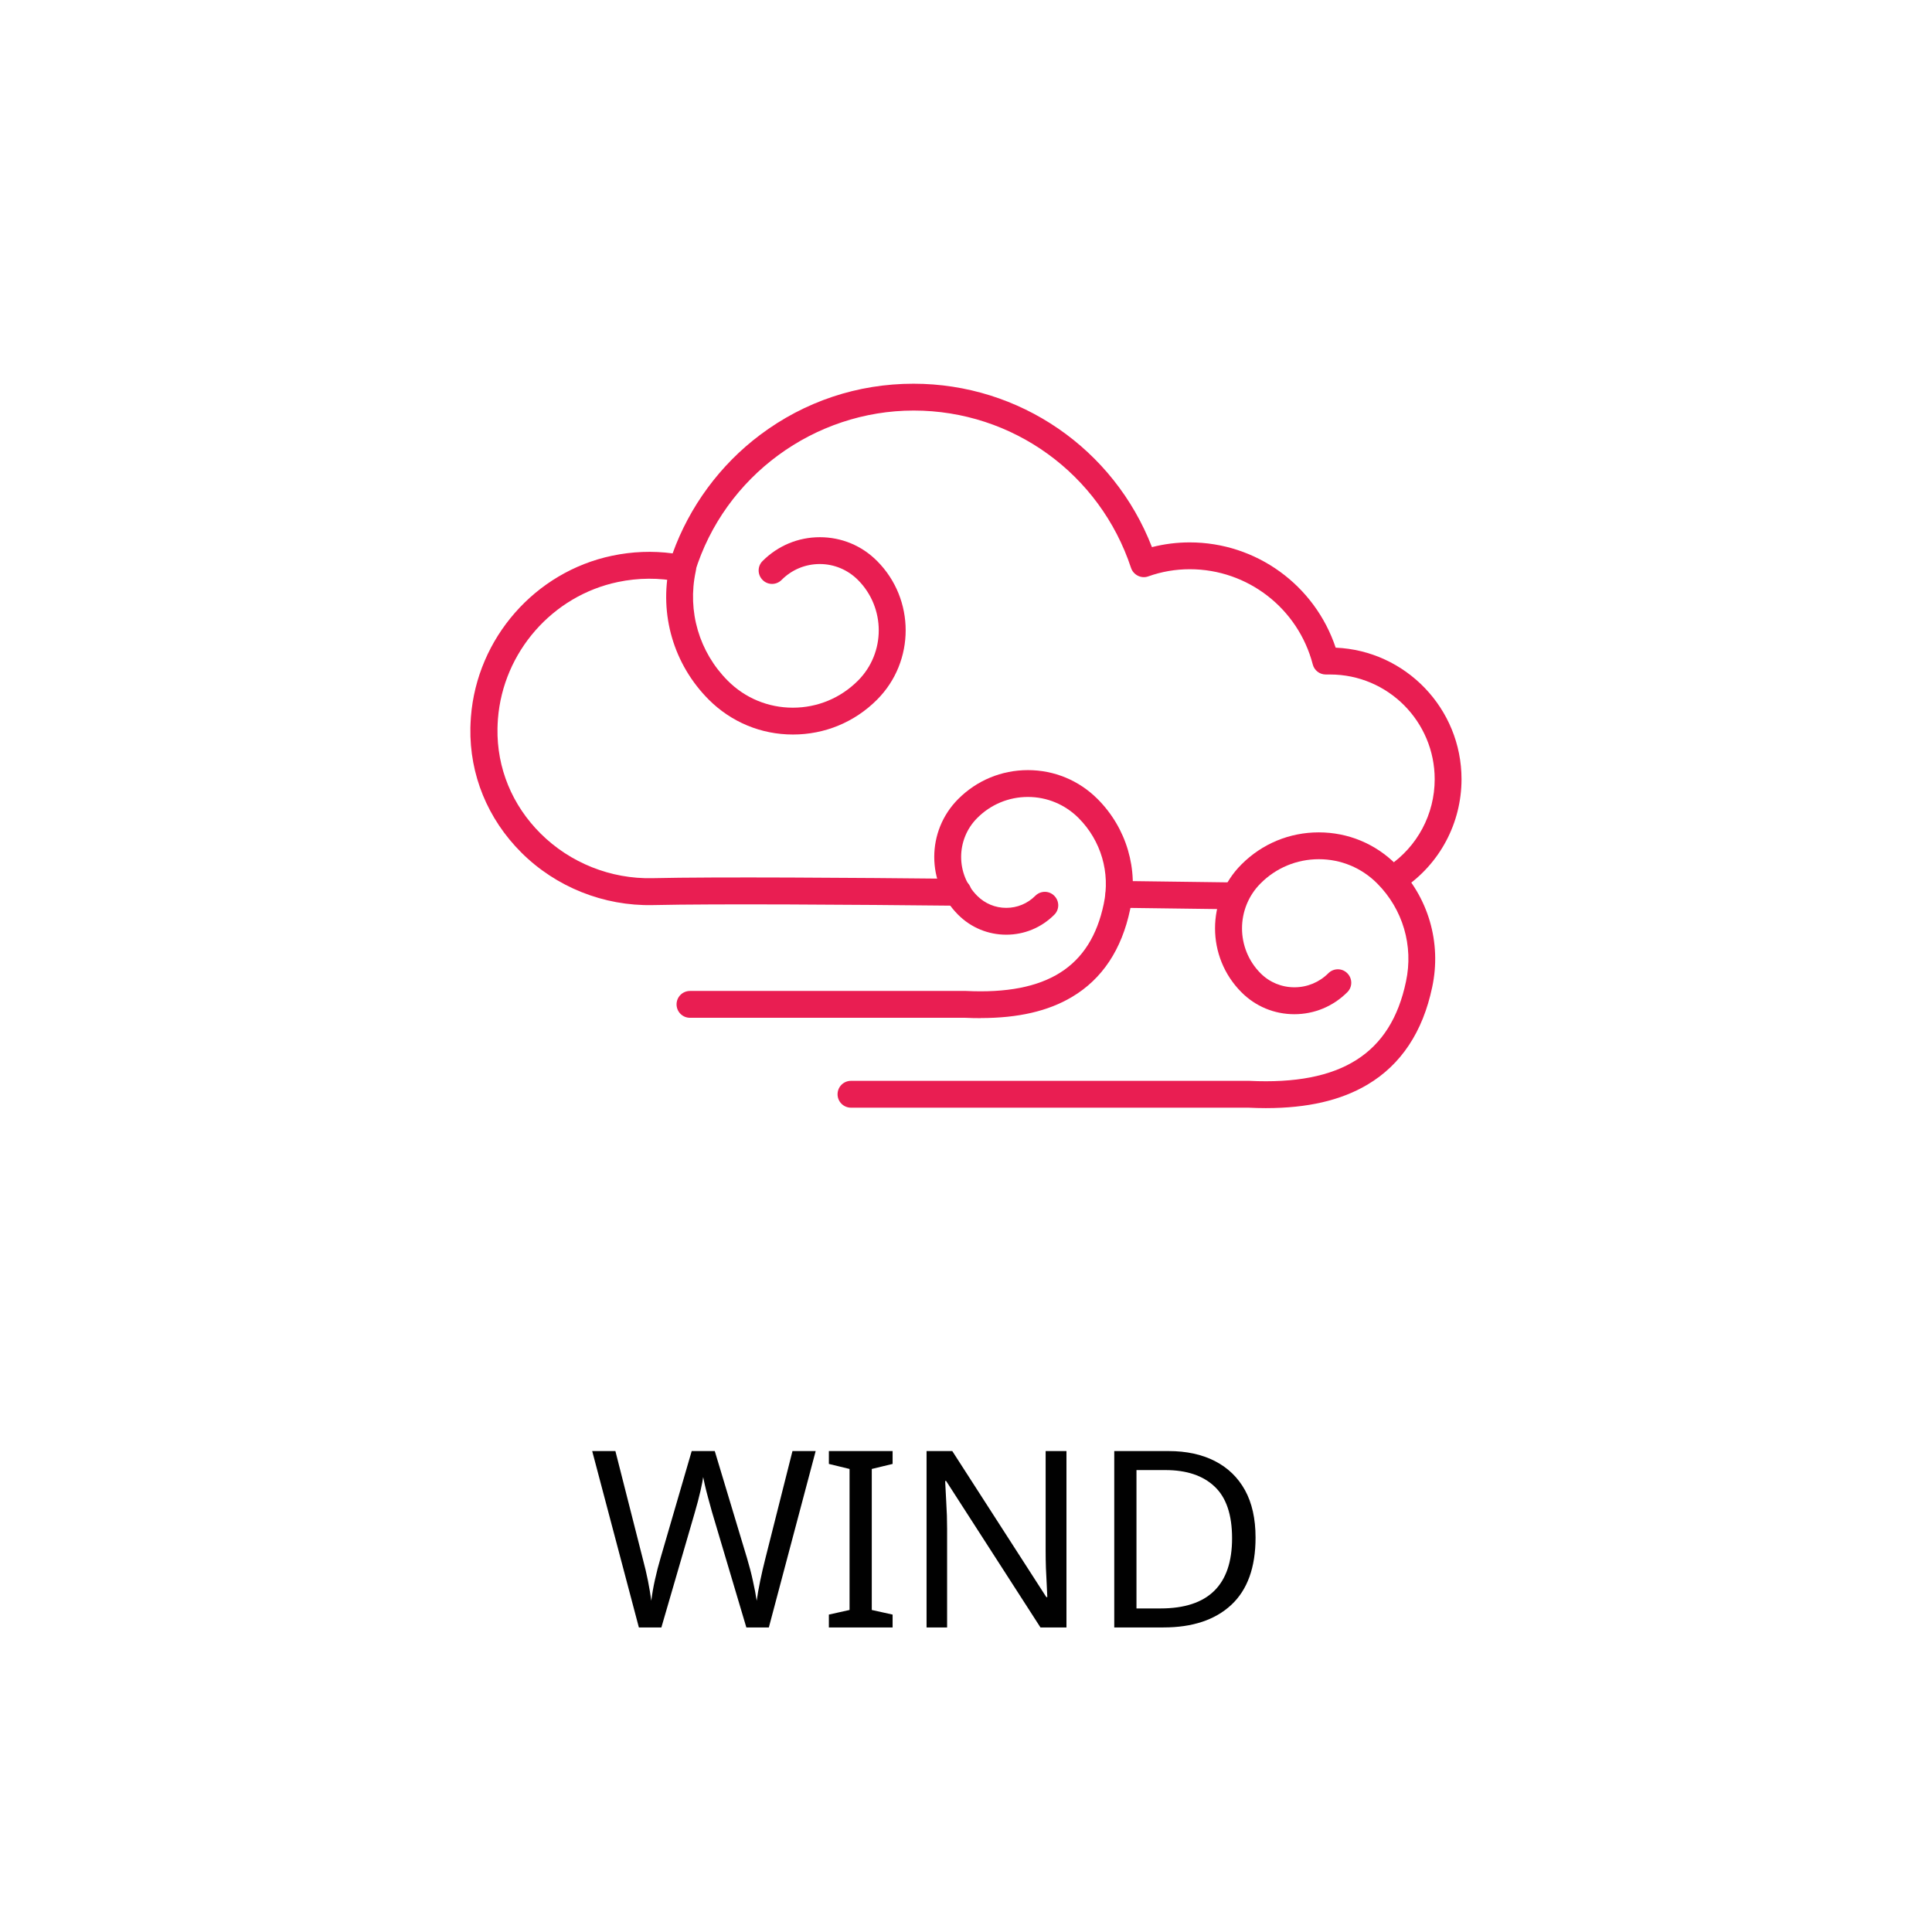
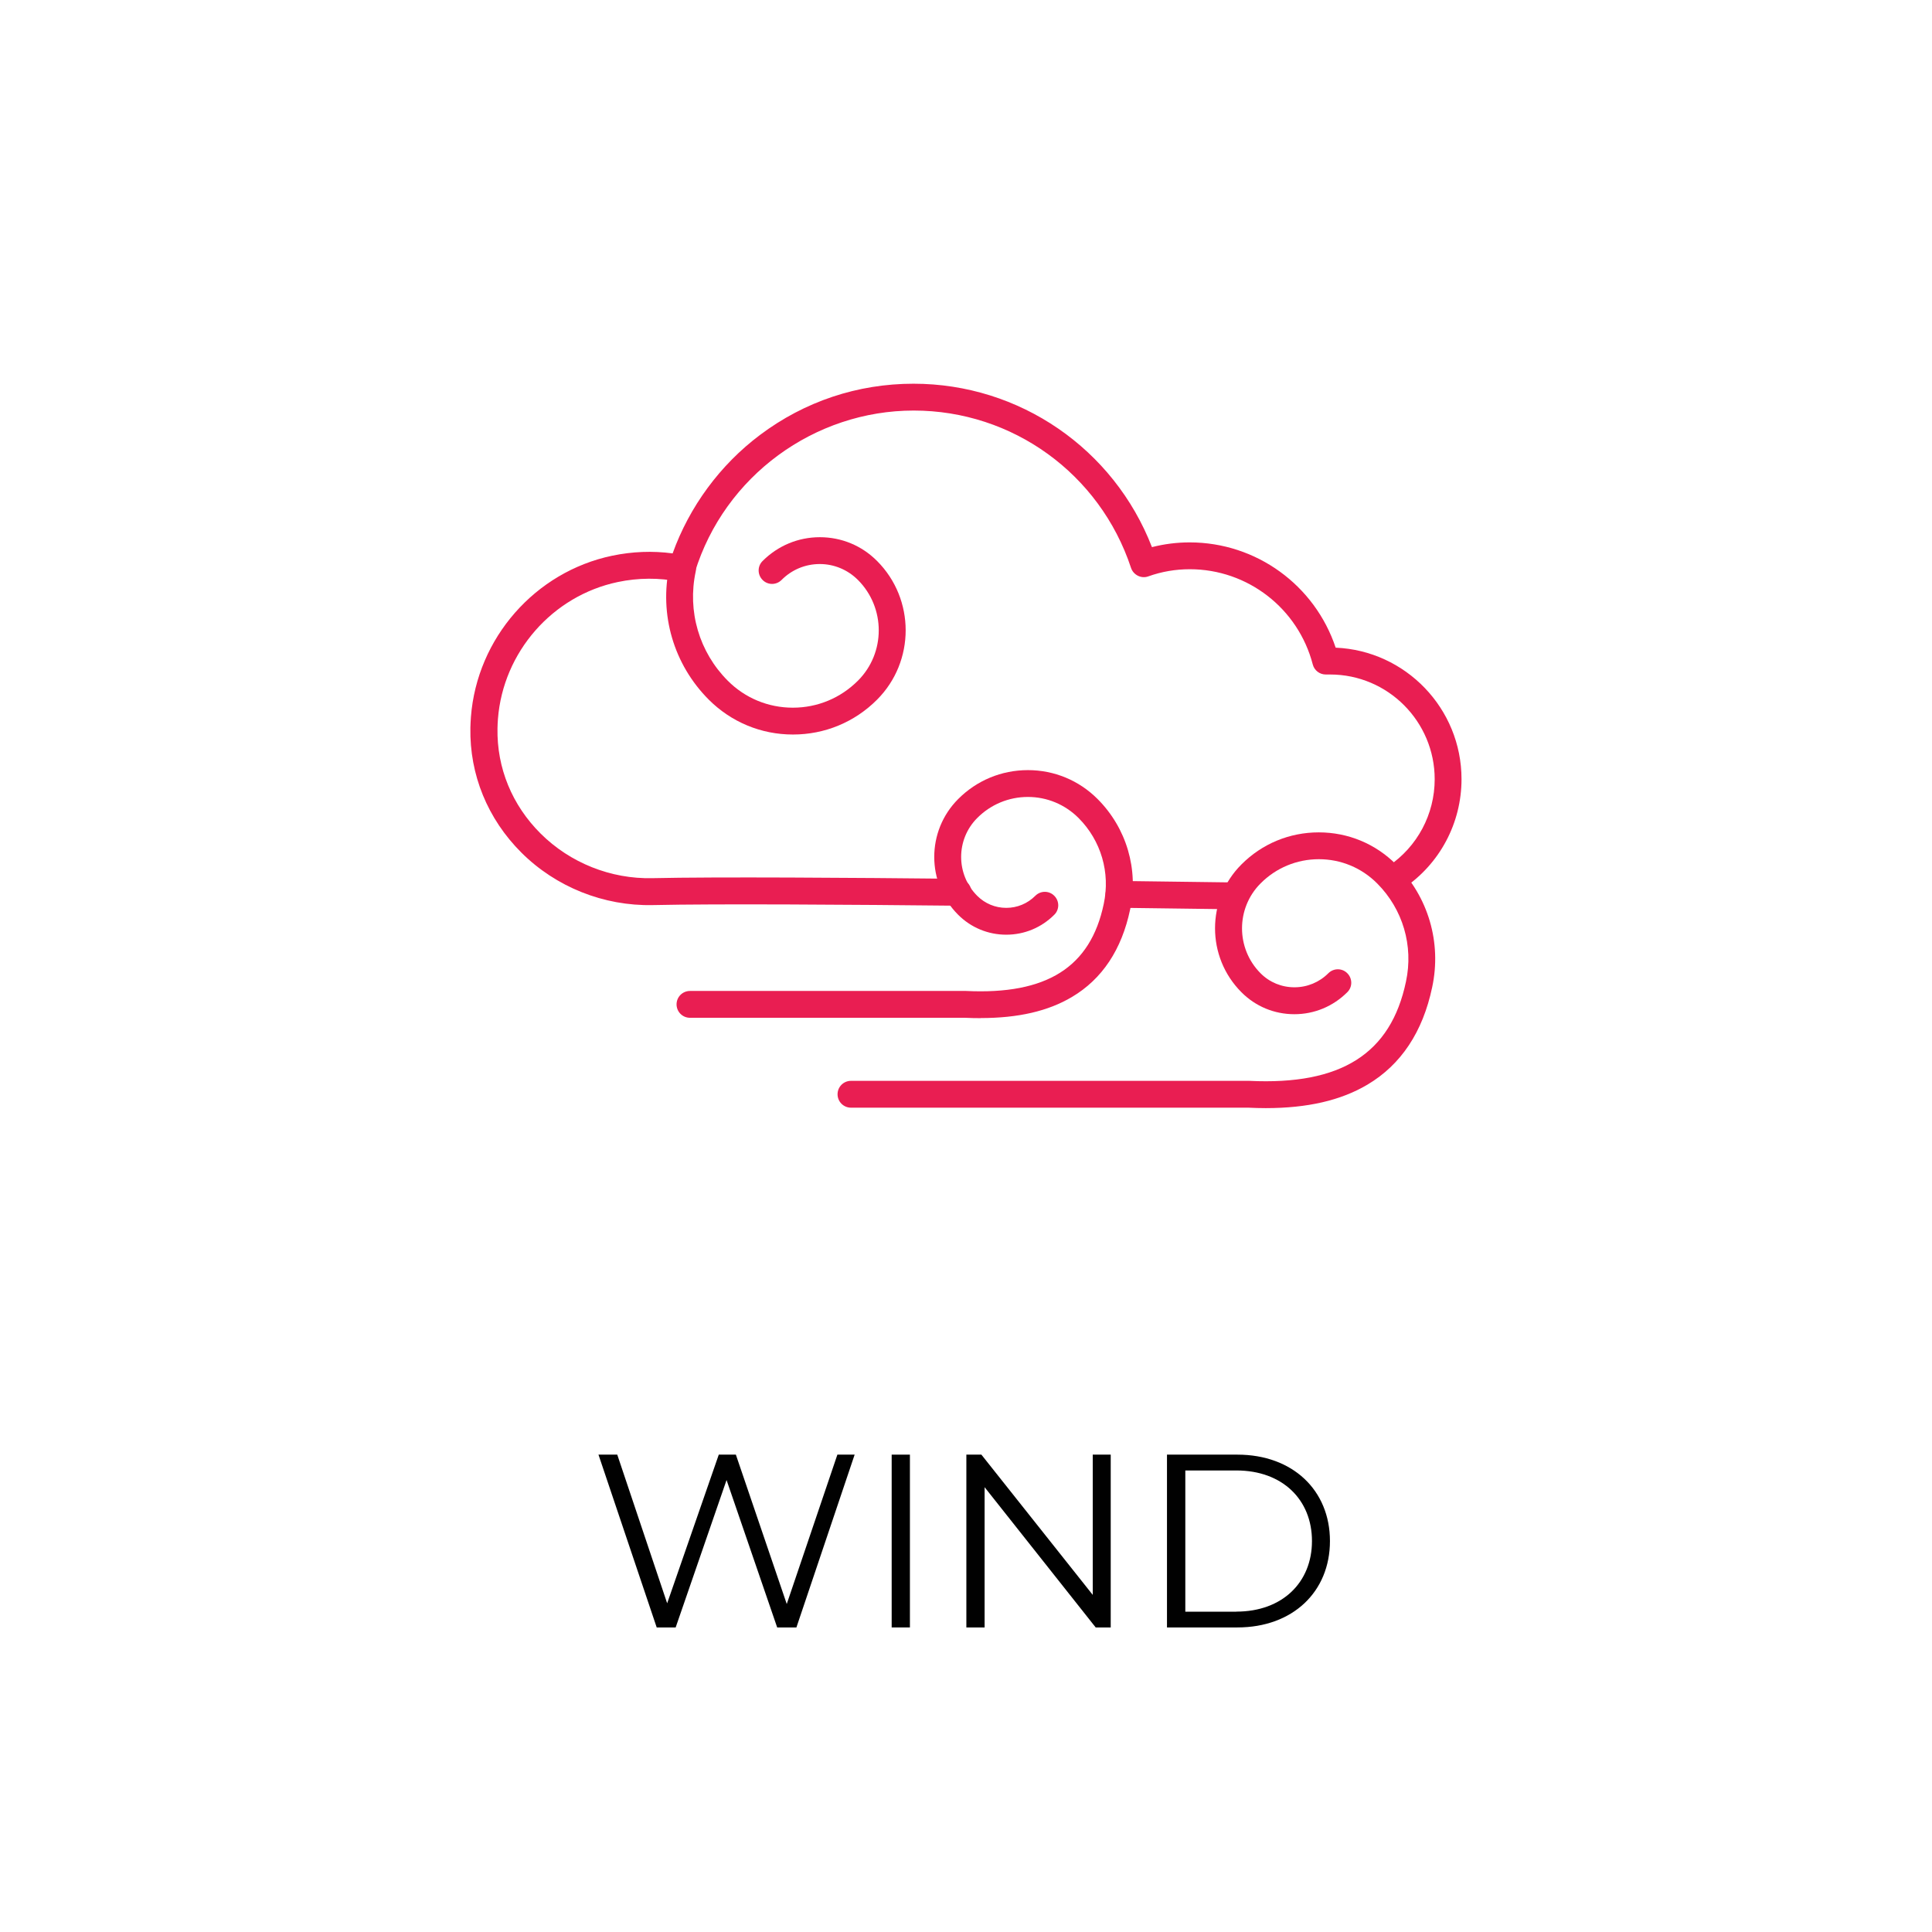
- <svg xmlns="http://www.w3.org/2000/svg" id="Layer_1" version="1.1" viewBox="0 0 216 216">
+ <svg xmlns="http://www.w3.org/2000/svg" id="Layer_1" viewBox="0 0 216 216">
  <defs>
-     <style>
-       .st0 {
-         fill: #e91e52;
-       }
- 
-       .st1 {
-         fill: #010101;
-         font-family: Montserrat-Regular, Montserrat;
-         font-size: 27.61px;
-       }
-     </style>
+     <style>.cls-1{fill:#010101;}.cls-2{fill:#e91e52;}</style>
  </defs>
-   <path class="st0" d="M107.08,101.26s-.01,0-.02,0c-11.61-.12-26.94-.23-34.08-.07-5.47.12-10.82-2.01-14.69-5.87-3.77-3.76-5.8-8.71-5.7-13.95,0,0,0-.02,0-.03.01-.36.03-.77.06-1.19.68-8.81,7.18-16.22,15.79-18.02,2.25-.47,4.52-.56,6.76-.26,1.88-5.23,5.31-9.9,9.78-13.25,4.98-3.74,10.91-5.72,17.15-5.72,11.86,0,22.4,7.28,26.66,18.27,1.37-.35,2.78-.53,4.22-.53,7.44,0,13.99,4.78,16.32,11.77,7.82.33,14.07,6.8,14.07,14.7,0,4.9-2.42,9.46-6.48,12.2-.69.46-1.62.28-2.08-.4-.46-.69-.28-1.62.4-2.08,3.23-2.18,5.16-5.81,5.16-9.71,0-6.46-5.24-11.71-11.69-11.71-.06,0-.12,0-.18,0-.11,0-.21,0-.31,0-.68,0-1.28-.46-1.45-1.12-1.63-6.27-7.28-10.65-13.75-10.65-1.6,0-3.16.27-4.64.8-.38.14-.8.11-1.16-.07-.36-.18-.64-.49-.77-.88-3.48-10.52-13.24-17.59-24.3-17.59s-21.15,7.28-24.47,18.1c-.23.74-.97,1.18-1.73,1.03-2.27-.45-4.58-.44-6.87.04-7.31,1.53-12.83,7.83-13.41,15.31-.03.36-.04.71-.05,1.06-.08,4.41,1.63,8.58,4.82,11.75,3.29,3.28,7.85,5.1,12.5,4.99,7.18-.16,22.55-.05,34.18.07.83,0,1.49.69,1.49,1.52,0,.82-.68,1.49-1.5,1.49Z" />
-   <path class="st0" d="M138.09,101.66s-.01,0-.02,0c-4.41-.06-8.78-.12-12.99-.17-.83-.01-1.49-.69-1.48-1.52.01-.82.68-1.48,1.5-1.48,0,0,.01,0,.02,0,4.22.05,8.59.11,13,.17.83.01,1.49.69,1.48,1.52-.01.82-.68,1.48-1.5,1.48Z" />
-   <path class="st0" d="M88.64,82.12c-3.55,0-6.89-1.39-9.4-3.9-3.92-3.93-5.56-9.51-4.39-14.95.17-.81.97-1.33,1.78-1.15.81.17,1.33.97,1.15,1.78-.95,4.44.39,9,3.58,12.2,1.94,1.95,4.53,3.02,7.28,3.02s5.33-1.07,7.28-3.02c3.1-3.1,3.1-8.15,0-11.26-1.14-1.14-2.66-1.78-4.27-1.78s-3.13.63-4.27,1.78c-.59.59-1.54.59-2.12,0-.59-.59-.59-1.54,0-2.12,1.71-1.71,3.98-2.66,6.4-2.66,2.42,0,4.69.94,6.4,2.66,4.26,4.27,4.26,11.23,0,15.5-2.51,2.52-5.85,3.9-9.4,3.9Z" />
-   <path class="st0" d="M109.64,113.83c-.56,0-1.14-.01-1.74-.04h-30.76c-.83,0-1.5-.67-1.5-1.5s.67-1.5,1.5-1.5h30.79s.05,0,.07,0c9.02.44,13.92-2.65,15.4-9.73.75-3.5-.3-7.08-2.81-9.6-1.52-1.52-3.53-2.36-5.67-2.36-2.14,0-4.16.84-5.67,2.36-2.39,2.4-2.39,6.29,0,8.69.87.87,2.02,1.35,3.25,1.35s2.38-.48,3.25-1.35c.59-.59,1.54-.59,2.12,0,.59.59.59,1.54,0,2.12-1.44,1.44-3.34,2.23-5.37,2.23-2.03,0-3.94-.79-5.38-2.23-3.56-3.56-3.56-9.36,0-12.93,2.08-2.09,4.85-3.24,7.8-3.24,0,0,0,0,0,0,2.95,0,5.72,1.15,7.8,3.24,3.23,3.24,4.59,7.86,3.63,12.34-.94,4.49-3.13,7.78-6.5,9.78-2.67,1.59-6.02,2.36-10.2,2.36Z" />
-   <path class="st0" d="M141.51,123.89c-.63,0-1.28-.02-1.95-.05h-44.42c-.83,0-1.5-.67-1.5-1.5s.67-1.5,1.5-1.5h44.46s.05,0,.07,0c10.27.5,15.83-3.03,17.52-11.1.86-4-.35-8.09-3.22-10.97-1.74-1.75-4.06-2.71-6.52-2.71s-4.78.96-6.52,2.71c-2.76,2.77-2.76,7.27,0,10.04,1.01,1.02,2.36,1.57,3.79,1.57s2.78-.56,3.79-1.57c.59-.59,1.54-.59,2.12,0,.59.59.59,1.54,0,2.12-1.58,1.58-3.68,2.46-5.92,2.46s-4.34-.87-5.92-2.46c-3.93-3.94-3.93-10.35,0-14.28,2.31-2.32,5.38-3.59,8.65-3.59s6.34,1.27,8.65,3.59c3.59,3.6,5.1,8.73,4.03,13.72-1.05,5-3.48,8.66-7.23,10.89-2.98,1.77-6.72,2.63-11.38,2.63Z" />
-   <text class="st1" transform="translate(65.88 181.95)">
-     <tspan x="0" y="0">WIND</tspan>
-   </text>
+   <path class="cls-2" d="M107.08,101.26s-.01,0-.02,0c-11.61-.12-26.94-.23-34.08-.07-5.47.12-10.82-2.01-14.69-5.87-3.77-3.76-5.8-8.71-5.7-13.95,0,0,0-.02,0-.03.01-.36.03-.77.06-1.19.68-8.81,7.18-16.22,15.79-18.02,2.25-.47,4.52-.56,6.76-.26,1.88-5.23,5.31-9.9,9.78-13.25,4.98-3.74,10.91-5.72,17.15-5.72,11.86,0,22.4,7.28,26.66,18.27,1.37-.35,2.78-.53,4.22-.53,7.44,0,13.99,4.78,16.32,11.77,7.82.33,14.07,6.8,14.07,14.7,0,4.9-2.42,9.46-6.48,12.2-.69.46-1.62.28-2.08-.4-.46-.69-.28-1.62.4-2.08,3.23-2.18,5.16-5.81,5.16-9.71,0-6.46-5.24-11.71-11.69-11.71-.06,0-.12,0-.18,0-.11,0-.21,0-.31,0-.68,0-1.28-.46-1.45-1.12-1.63-6.27-7.28-10.65-13.75-10.65-1.6,0-3.16.27-4.64.8-.38.14-.8.11-1.16-.07-.36-.18-.64-.49-.77-.88-3.48-10.52-13.24-17.59-24.3-17.59s-21.15,7.28-24.47,18.1c-.23.74-.97,1.18-1.73,1.03-2.27-.45-4.58-.44-6.87.04-7.31,1.53-12.83,7.83-13.41,15.31-.03.36-.04.71-.05,1.06-.08,4.41,1.63,8.58,4.82,11.75,3.29,3.28,7.85,5.1,12.5,4.99,7.18-.16,22.55-.05,34.18.07.83,0,1.49.69,1.49,1.52,0,.82-.68,1.49-1.5,1.49Z" />
+   <path class="cls-2" d="M138.09,101.66s-.01,0-.02,0c-4.41-.06-8.78-.12-12.99-.17-.83-.01-1.49-.69-1.48-1.52.01-.82.68-1.48,1.5-1.48,0,0,.01,0,.02,0,4.22.05,8.59.11,13,.17.83.01,1.49.69,1.48,1.52-.01.82-.68,1.48-1.5,1.48Z" />
+   <path class="cls-2" d="M88.64,82.12c-3.55,0-6.89-1.39-9.4-3.9-3.92-3.93-5.56-9.51-4.39-14.95.17-.81.97-1.33,1.78-1.15.81.17,1.33.97,1.15,1.78-.95,4.44.39,9,3.58,12.2,1.94,1.95,4.53,3.02,7.28,3.02s5.33-1.07,7.28-3.02c3.1-3.1,3.1-8.15,0-11.26-1.14-1.14-2.66-1.78-4.27-1.78s-3.13.63-4.27,1.78c-.59.59-1.54.59-2.12,0-.59-.59-.59-1.54,0-2.12,1.71-1.71,3.98-2.66,6.4-2.66,2.42,0,4.69.94,6.4,2.66,4.26,4.27,4.26,11.23,0,15.5-2.51,2.52-5.85,3.9-9.4,3.9Z" />
+   <path class="cls-2" d="M109.64,113.83c-.56,0-1.14-.01-1.74-.04h-30.76c-.83,0-1.5-.67-1.5-1.5s.67-1.5,1.5-1.5h30.79s.05,0,.07,0c9.02.44,13.92-2.65,15.4-9.73.75-3.5-.3-7.08-2.81-9.6-1.52-1.52-3.53-2.36-5.67-2.36-2.14,0-4.16.84-5.67,2.36-2.39,2.4-2.39,6.29,0,8.69.87.87,2.02,1.35,3.25,1.35s2.38-.48,3.25-1.35c.59-.59,1.54-.59,2.12,0,.59.59.59,1.54,0,2.12-1.44,1.44-3.34,2.23-5.37,2.23-2.03,0-3.94-.79-5.38-2.23-3.56-3.56-3.56-9.36,0-12.93,2.08-2.09,4.85-3.24,7.8-3.24,0,0,0,0,0,0,2.95,0,5.72,1.15,7.8,3.24,3.23,3.24,4.59,7.86,3.63,12.34-.94,4.49-3.13,7.78-6.5,9.78-2.67,1.59-6.02,2.36-10.2,2.36Z" />
+   <path class="cls-2" d="M141.51,123.89c-.63,0-1.28-.02-1.95-.05h-44.42c-.83,0-1.5-.67-1.5-1.5s.67-1.5,1.5-1.5h44.46s.05,0,.07,0c10.27.5,15.83-3.03,17.52-11.1.86-4-.35-8.09-3.22-10.97-1.74-1.75-4.06-2.71-6.52-2.71s-4.78.96-6.52,2.71c-2.76,2.77-2.76,7.27,0,10.04,1.01,1.02,2.36,1.57,3.79,1.57s2.78-.56,3.79-1.57c.59-.59,1.54-.59,2.12,0,.59.59.59,1.54,0,2.12-1.58,1.58-3.68,2.46-5.92,2.46s-4.34-.87-5.92-2.46c-3.93-3.94-3.93-10.35,0-14.28,2.31-2.32,5.38-3.59,8.65-3.59s6.34,1.27,8.65,3.59c3.59,3.6,5.1,8.73,4.03,13.72-1.05,5-3.48,8.66-7.23,10.89-2.98,1.77-6.72,2.63-11.38,2.63Z" />
+   <path class="cls-1" d="M95.55,162.63l-6.51,19.32h-2.15l-5.66-16.48-5.69,16.48h-2.12l-6.51-19.32h2.1l5.58,16.62,5.77-16.62h1.91l5.69,16.7,5.66-16.7h1.96Z" />
+   <path class="cls-1" d="M99.69,162.63h2.04v19.32h-2.04v-19.32Z" />
+   <path class="cls-1" d="M124.18,162.63v19.32h-1.68l-12.42-15.68v15.68h-2.04v-19.32h1.68l12.45,15.68v-15.68h2.01Z" />
+   <path class="cls-1" d="M130.47,162.63h7.87c6.18,0,10.35,3.98,10.35,9.66s-4.17,9.66-10.35,9.66h-7.87v-19.32ZM138.23,180.18c5.13,0,8.45-3.26,8.45-7.89s-3.31-7.89-8.45-7.89h-5.71v15.79h5.71Z" />
</svg>
